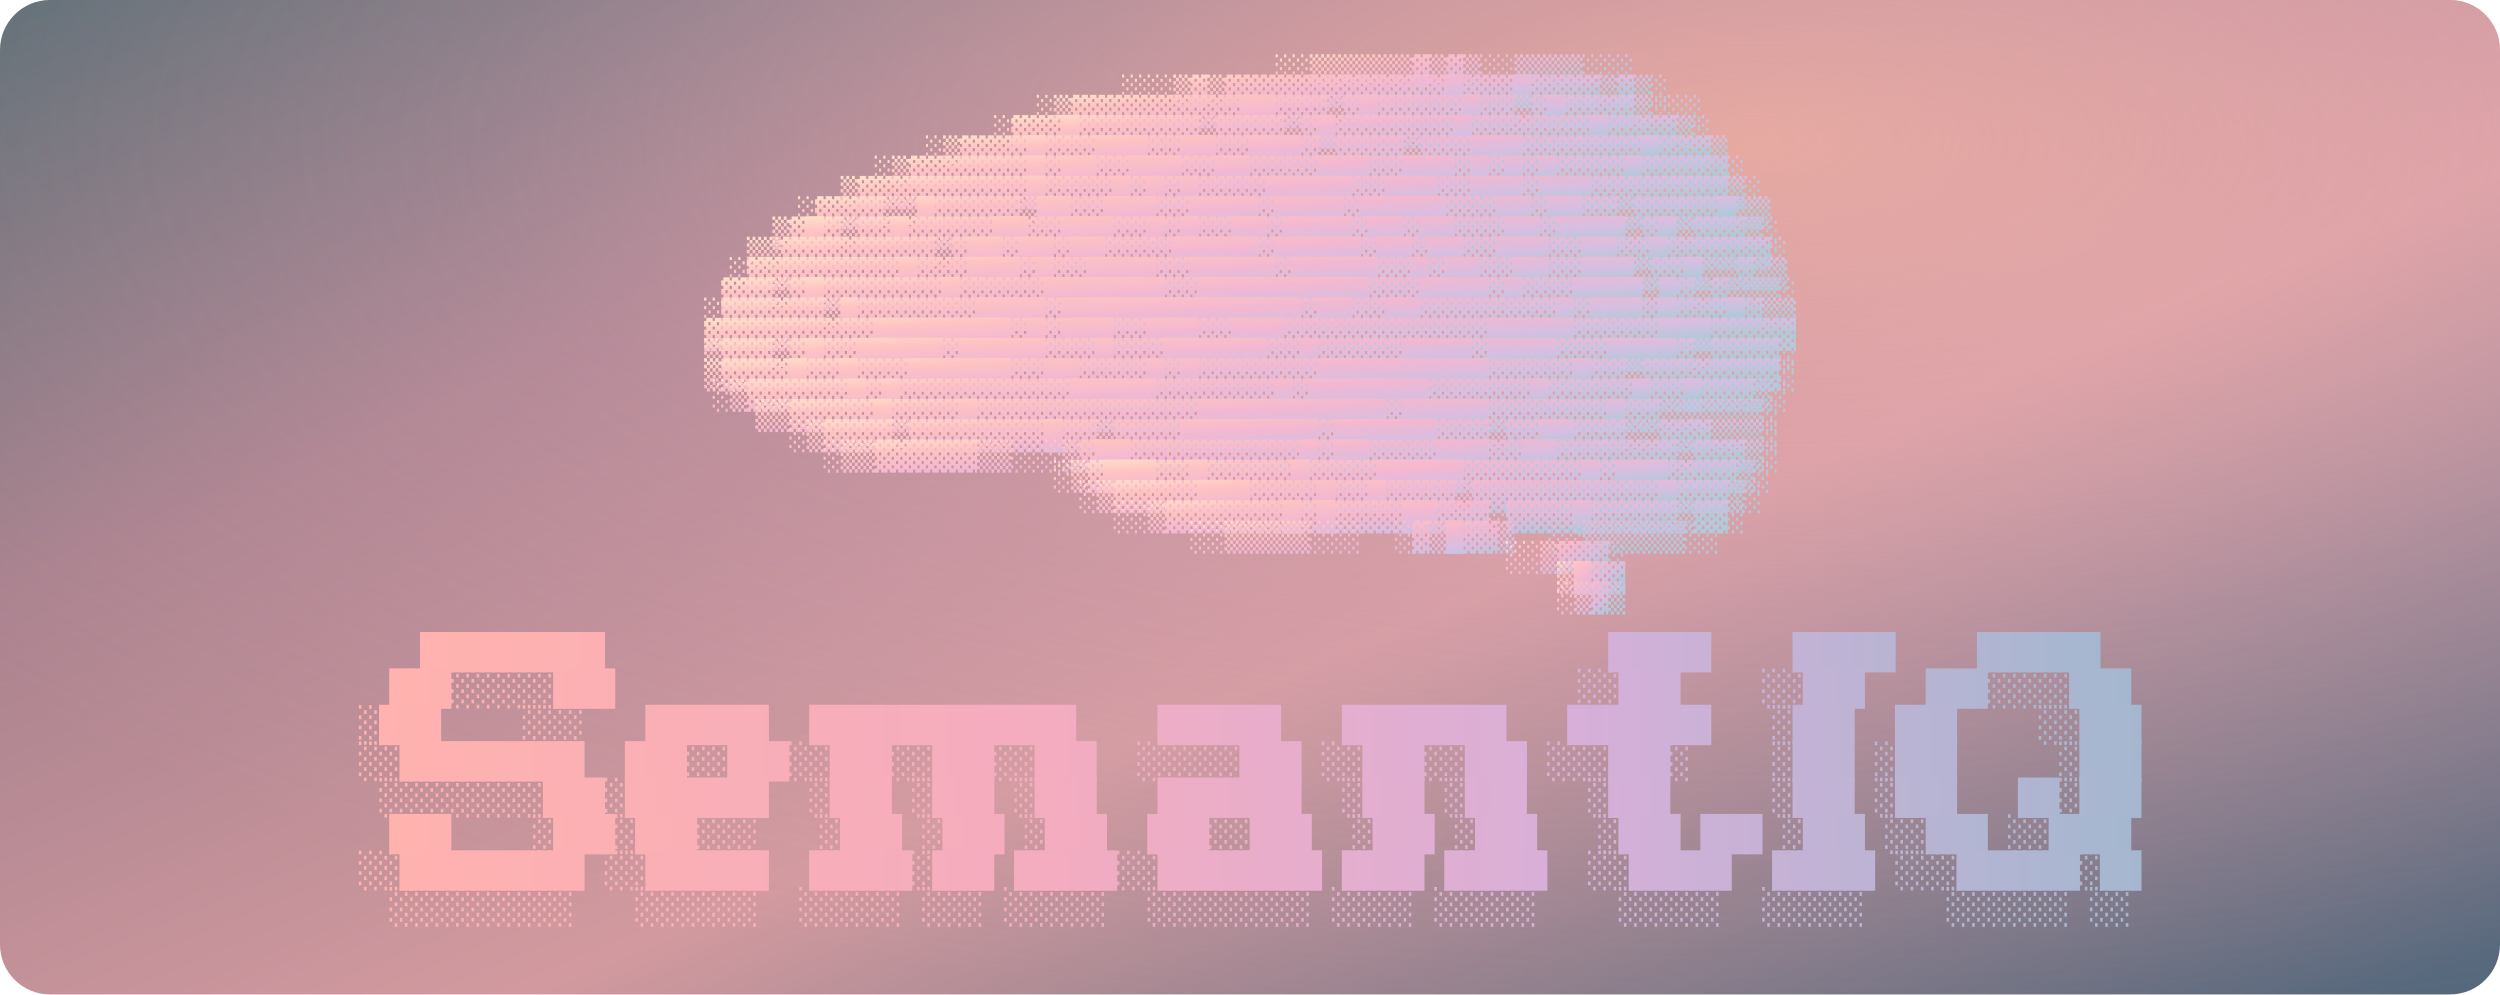
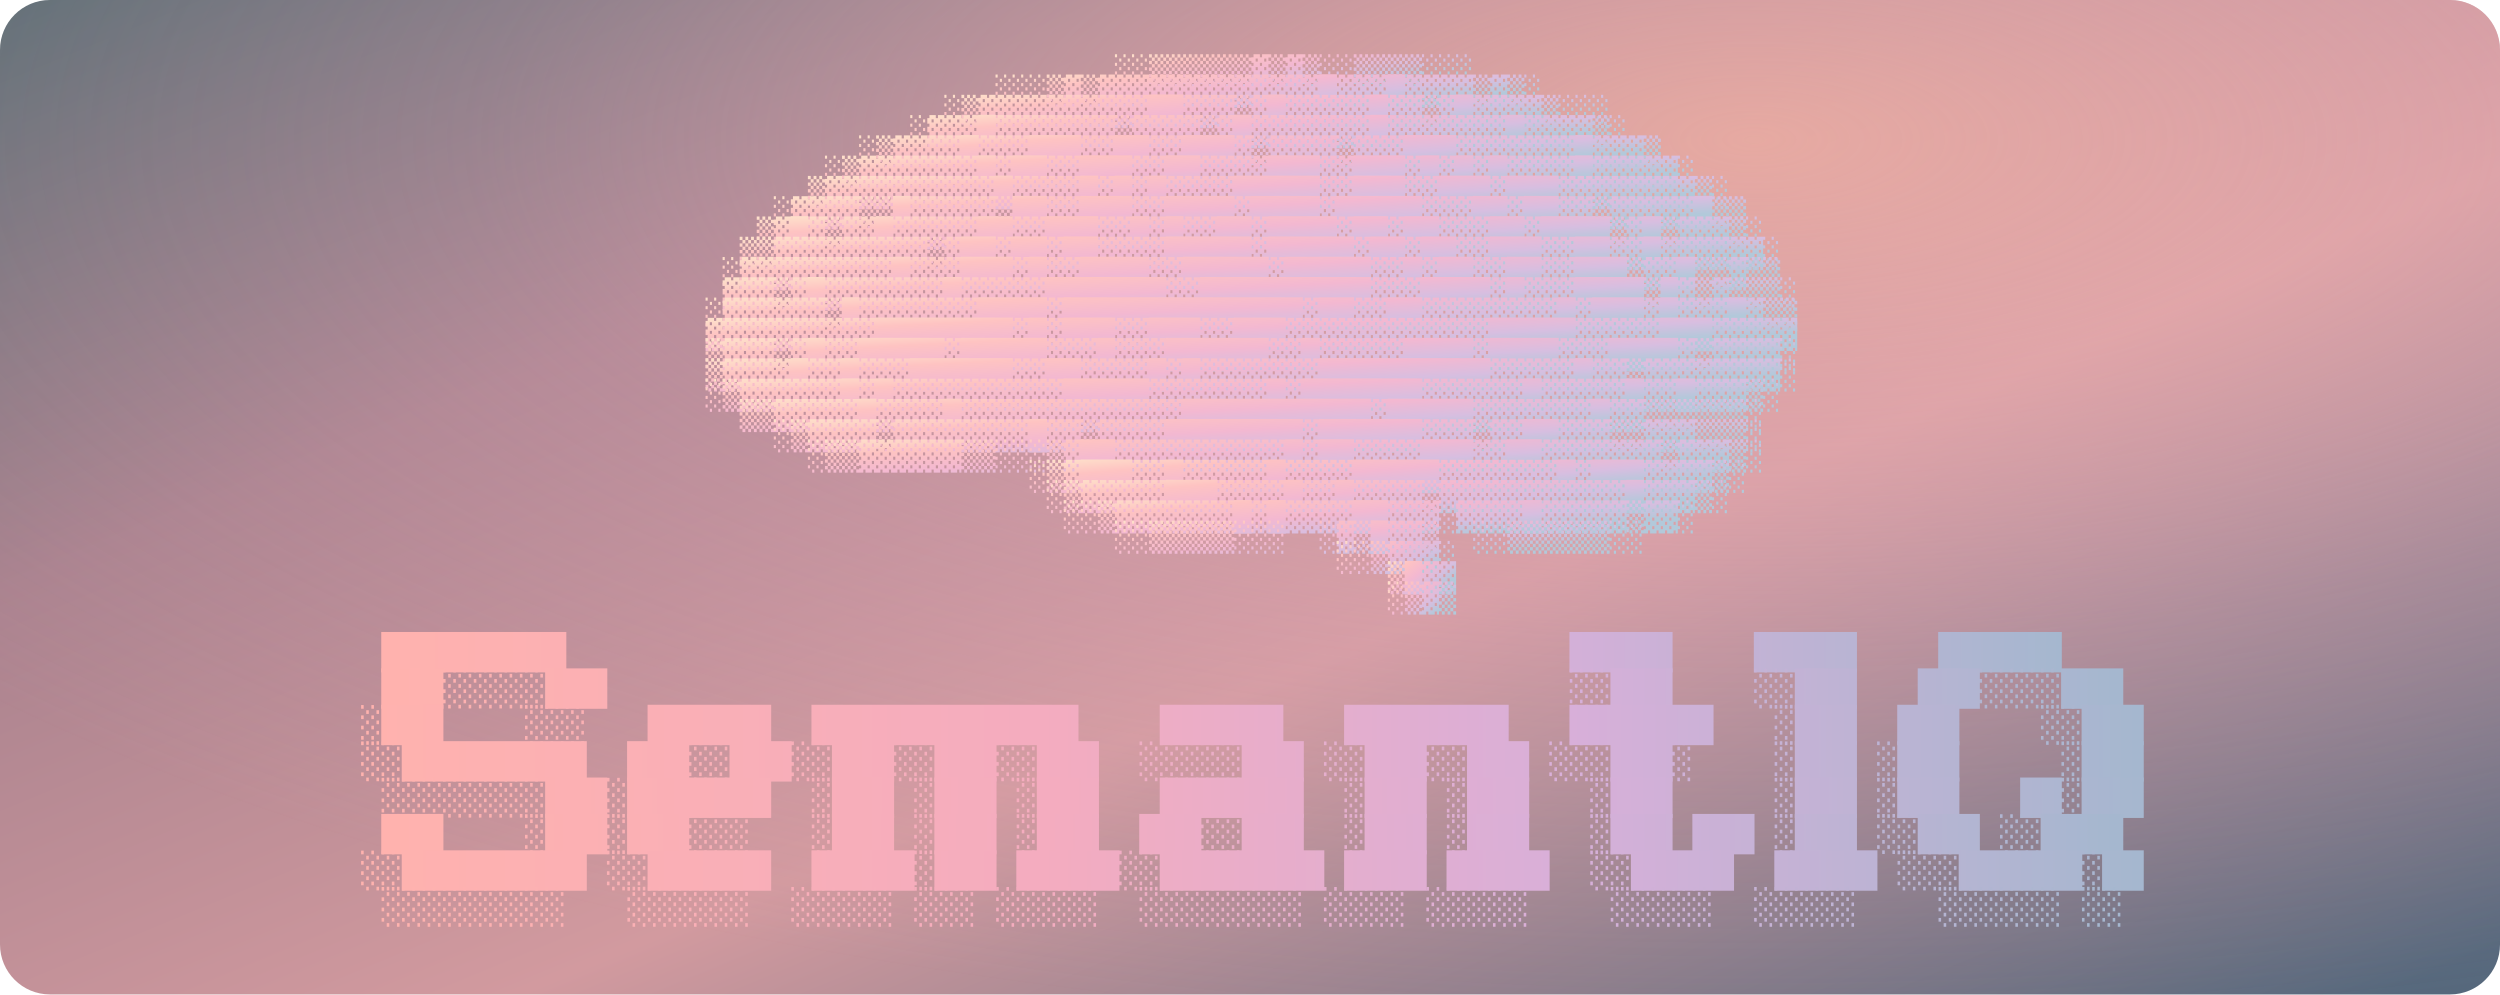
<svg xmlns="http://www.w3.org/2000/svg" width="900" height="358" viewBox="0 0 900 358" role="img" aria-labelledby="brand-title brand-desc">
  <defs>
    <linearGradient id="canvas" x1="0" y1="0" x2="1" y2="0.95">
      <stop offset="0" stop-color="#536a70" />
      <stop offset=".3" stop-color="#a9828e" />
      <stop offset=".61" stop-color="#d29a9f" />
      <stop offset="1" stop-color="#56687c" />
    </linearGradient>
    <radialGradient id="warmGlow" cx="0.7" cy="0.14" r=".9">
      <stop offset="0" stop-color="#f9b6a7" stop-opacity=".7" />
      <stop offset=".56" stop-color="#e7adc0" stop-opacity=".23" />
      <stop offset="1" stop-color="#e7adc0" stop-opacity="0" />
    </radialGradient>
    <linearGradient id="ink" x1=".05" y1="0" x2=".95" y2=".55">
      <stop offset="0" stop-color="#ffe0cb" />
      <stop offset=".22" stop-color="#ffc4c3" />
      <stop offset=".51" stop-color="#f4b9d2" />
      <stop offset=".77" stop-color="#d7bfe1" />
      <stop offset="1" stop-color="#b1cadb" />
    </linearGradient>
    <linearGradient id="title-ink" x1="0" y1="0" x2="1" y2="0">
      <stop offset="0" stop-color="#ffb2ae" />
      <stop offset=".38" stop-color="#f4acbf" />
      <stop offset=".68" stop-color="#d8afd9" />
      <stop offset="1" stop-color="#a5b7cf" />
    </linearGradient>
  </defs>
  <rect x="0" y="0" width="900" height="358" rx="18" fill="url(#canvas)" />
  <rect x="0" y="0" width="900" height="358" rx="18" fill="url(#warmGlow)" />
  <g font-family="DejaVu Sans Mono, Liberation Mono, Noto Sans Mono, monospace" font-size="10.2" font-weight="400" fill="url(#ink)" opacity=".98">
-     <text x="450" y="29.0" text-anchor="middle" xml:space="preserve">                        ░░▒▒▒▒▒▒▓▒▓▒░░▒▒▒▒░░░</text>
-     <text x="450" y="36.3" text-anchor="middle" xml:space="preserve">                 ░░░▒▓▒▓▓▓▓▓▓▓▓▓▓▓▓▓█▓▓▓█▓▓▓▓▒▓▒░</text>
-     <text x="450" y="43.6" text-anchor="middle" xml:space="preserve">              ░▒▓▓▓▓▓▓▓▓▓▓██▓▓▓▒▓█▓▓▓▓▓█▓▓▒▓█▓▓▓▓▒░░░</text>
-     <text x="450" y="50.9" text-anchor="middle" xml:space="preserve">            ░▓▓▓█▓▓▓▓▓▓▓▒▓▓▓▓▒▓█▓▓▓▓▓▓▓█▓▓▓▓▓▓▓█▓▓▓▓▒░</text>
-     <text x="450" y="58.2" text-anchor="middle" xml:space="preserve">         ░▒▓▓▓▓█▓▓▓███▓▓██▓▓███▓▒▓▓▓▓▒▓▓▓███▓▓▓▓▓▓▓█▓▓▓▒</text>
-     <text x="450" y="65.5" text-anchor="middle" xml:space="preserve">       ░▒▓▓▓▓▓▓▓█▓██▓▓███▓▓██▓▓▓▓███▓▓███▓█▓█▓█▓▓▓▓█▓▓▓▓▓░</text>
-     <text x="450" y="72.8" text-anchor="middle" xml:space="preserve">      ▒▓▓▓▓▓▓▓▓▓▓█▓▓▓▓█▓█▓█▓▓▓▓█████▓▓███▓▓███▓███▓▓▓▓▓▓▓▓▒░</text>
-     <text x="450" y="80.1" text-anchor="middle" xml:space="preserve">    ░▓▓▓▓▒▒█▓▓▓▓▓▒██▓▓███▓▓████▓████▓█████▓▓▓██▓██▓▓▒▓▓▓▓▓█▒▒</text>
-     <text x="450" y="87.4" text-anchor="middle" xml:space="preserve">   ▒▓█▓▒▓▓█▓▓▓▓▓██▓▓███▓▓█▓█▓▓██▓████▓██▓██▓▓▓██▓████▒▓█▒▓▓▓▒░</text>
-     <text x="450" y="94.7" text-anchor="middle" xml:space="preserve">  ▒▒▓▓▓▓▓▓▓▓▓▒▓██▓██▓██▓▓▓▓█████▓█████▓██▓██▓▓███▓▓██▓▓█▓▓▓▓▓▓░</text>
-     <text x="450" y="102.0" text-anchor="middle" xml:space="preserve"> ░▓▓▓▓▓▓▓▓▓█▓▓▓███▓█▓▓████▓▓█████▓█████▓▓█▓██▓▓██▓▓███▒▓▓█▒▒▓▒▒</text>
-     <text x="450" y="109.3" text-anchor="middle" xml:space="preserve"> ▓▓▓▒▓█▓▓▓▓▓▓▓█▓▓▓▓▓███████▓▓██████████▓▓▓████▓█▓▓▓████▒█▓▒▓▒▒▒░</text>
-     <text x="450" y="116.6" text-anchor="middle" xml:space="preserve">░▓▓▓▓▓▓▒█▓▓▓▓▓▓▓████▓██████████████▓██▓▓██▓▓▓▓▓▓▓▓█▓███▓█▓▓▓█▓▒▒</text>
-     <text x="450" y="123.9" text-anchor="middle" xml:space="preserve">▓▓▓▓▓▓▓▓▓▓████████▓█▓███▓▓███▓▓███▓▓▓▓▓▓▓▓▓▓▓▓█████▓▓▓▓▓███▓▓▓▓▓</text>
-     <text x="450" y="131.2" text-anchor="middle" xml:space="preserve">▒▓▓▓▒▓█▓▓█████▓█████▓▓▓█▓▓▓██████▓▓█▓▓▓▓▓████▓████▓▓▓████▓▒▓▓▓▓░</text>
-     <text x="450" y="138.5" text-anchor="middle" xml:space="preserve">▒▓▓▓▓█▓▓█▓▓▓██████▓▓██▓▓▓▓█▓█▓▓▓▓▓▓▓██████████▓▓▓▓▓█▓▓▒▓▓▓▓▓▓▓▓░</text>
-     <text x="450" y="145.8" text-anchor="middle" xml:space="preserve">░▒▓▓▓▓▓▓█▓█▓▓▓▓▓▓▓▓▓▓█████▓▓▓▓▓▓▓█▓███████▓▓▓▓▓▓█▓▓▓▓▓█▓▓█▓▓▓▒░</text>
-     <text x="450" y="153.1" text-anchor="middle" xml:space="preserve">  ▒▒▓▓▓▓▓█▓▓▓▓█▓▓▓▓▓▓▓▓▓▓▓▓▓███████████▓█████▓▓▓▓▓▓▓█▓▓▒▒▒▒▒▒░</text>
-     <text x="450" y="160.4" text-anchor="middle" xml:space="preserve">    ░▒▓▓▓▓▒▓▓▓▓▓▓▓▓█▓▓▒▓▓▓▓████████▓██████▓▓▓▒▓▓██▓▓▓▒▒▓▓▓▒▒▒░</text>
-     <text x="450" y="167.7" text-anchor="middle" xml:space="preserve">      ░▒▒▓▓▓▓▓▓▒▒░░░▒▓██▓▓▓▓▓▓▓▓▓▓█▓██▓▓▓▓███▓▓██▓▓▓▓▓▓▓▒▓▓▓▒░</text>
-     <text x="450" y="175.0" text-anchor="middle" xml:space="preserve">                   ░▒▓███▓▓█▓▓▓▓▓█▓▓▓▓█████▓▓▓▓▓▓▓█▓███▓▓▓▓▒░</text>
-     <text x="450" y="182.3" text-anchor="middle" xml:space="preserve">                    ░▒▓▓▓▓▓███▓▓▓▓█▓▓█▓▓▓▓▒▓▓▓▓▓▓▓▓▓▓▓█▓▓▓▒░</text>
-     <text x="450" y="189.6" text-anchor="middle" xml:space="preserve">                     ░░▒▓▓▓▓▓▓▓█▓█▓▓▓▓██▓▓▓░▓▓▓▓█▓▓▓▓▓▒▓▓░</text>
-     <text x="450" y="196.9" text-anchor="middle" xml:space="preserve">                        ░░▒▒▒▒▒░░░  ░▓▒█▓▓▒  ░░▒▒▒▒▒▒░░</text>
-     <text x="450" y="204.2" text-anchor="middle" xml:space="preserve">                                     ░░▒▓▓▓░</text>
-     <text x="450" y="211.5" text-anchor="middle" xml:space="preserve">                                        ▒█▓▓</text>
-     <text x="450" y="218.8" text-anchor="middle" xml:space="preserve">                                        ░▒▓▒</text>
+     <text x="254" y="29.0" text-anchor="start" xml:space="preserve">                        ░░▒▒▒▒▒▒▓▒▓▒░░▒▒▒▒░░░</text>
+     <text x="254" y="36.3" text-anchor="start" xml:space="preserve">                 ░░░▒▓▒▓▓▓▓▓▓▓▓▓▓▓▓▓█▓▓▓█▓▓▓▓▒▓▒░</text>
+     <text x="254" y="43.6" text-anchor="start" xml:space="preserve">              ░▒▓▓▓▓▓▓▓▓▓▓██▓▓▓▒▓█▓▓▓▓▓█▓▓▒▓█▓▓▓▓▒░░░</text>
+     <text x="254" y="50.9" text-anchor="start" xml:space="preserve">            ░▓▓▓█▓▓▓▓▓▓▓▒▓▓▓▓▒▓█▓▓▓▓▓▓▓█▓▓▓▓▓▓▓█▓▓▓▓▒░</text>
+     <text x="254" y="58.2" text-anchor="start" xml:space="preserve">         ░▒▓▓▓▓█▓▓▓███▓▓██▓▓███▓▒▓▓▓▓▒▓▓▓███▓▓▓▓▓▓▓█▓▓▓▒</text>
+     <text x="254" y="65.5" text-anchor="start" xml:space="preserve">       ░▒▓▓▓▓▓▓▓█▓██▓▓███▓▓██▓▓▓▓███▓▓███▓█▓█▓█▓▓▓▓█▓▓▓▓▓░</text>
+     <text x="254" y="72.8" text-anchor="start" xml:space="preserve">      ▒▓▓▓▓▓▓▓▓▓▓█▓▓▓▓█▓█▓█▓▓▓▓█████▓▓███▓▓███▓███▓▓▓▓▓▓▓▓▒░</text>
+     <text x="254" y="80.1" text-anchor="start" xml:space="preserve">    ░▓▓▓▓▒▒█▓▓▓▓▓▒██▓▓███▓▓████▓████▓█████▓▓▓██▓██▓▓▒▓▓▓▓▓█▒▒</text>
+     <text x="254" y="87.4" text-anchor="start" xml:space="preserve">   ▒▓█▓▒▓▓█▓▓▓▓▓██▓▓███▓▓█▓█▓▓██▓████▓██▓██▓▓▓██▓████▒▓█▒▓▓▓▒░</text>
+     <text x="254" y="94.7" text-anchor="start" xml:space="preserve">  ▒▒▓▓▓▓▓▓▓▓▓▒▓██▓██▓██▓▓▓▓█████▓█████▓██▓██▓▓███▓▓██▓▓█▓▓▓▓▓▓░</text>
+     <text x="254" y="102.0" text-anchor="start" xml:space="preserve"> ░▓▓▓▓▓▓▓▓▓█▓▓▓███▓█▓▓████▓▓█████▓█████▓▓█▓██▓▓██▓▓███▒▓▓█▒▒▓▒▒</text>
+     <text x="254" y="109.3" text-anchor="start" xml:space="preserve"> ▓▓▓▒▓█▓▓▓▓▓▓▓█▓▓▓▓▓███████▓▓██████████▓▓▓████▓█▓▓▓████▒█▓▒▓▒▒▒░</text>
+     <text x="254" y="116.6" text-anchor="start" xml:space="preserve">░▓▓▓▓▓▓▒█▓▓▓▓▓▓▓████▓██████████████▓██▓▓██▓▓▓▓▓▓▓▓█▓███▓█▓▓▓█▓▒▒</text>
+     <text x="254" y="123.9" text-anchor="start" xml:space="preserve">▓▓▓▓▓▓▓▓▓▓████████▓█▓███▓▓███▓▓███▓▓▓▓▓▓▓▓▓▓▓▓█████▓▓▓▓▓███▓▓▓▓▓</text>
+     <text x="254" y="131.2" text-anchor="start" xml:space="preserve">▒▓▓▓▒▓█▓▓█████▓█████▓▓▓█▓▓▓██████▓▓█▓▓▓▓▓████▓████▓▓▓████▓▒▓▓▓▓░</text>
+     <text x="254" y="138.5" text-anchor="start" xml:space="preserve">▒▓▓▓▓█▓▓█▓▓▓██████▓▓██▓▓▓▓█▓█▓▓▓▓▓▓▓██████████▓▓▓▓▓█▓▓▒▓▓▓▓▓▓▓▓░</text>
+     <text x="254" y="145.8" text-anchor="start" xml:space="preserve">░▒▓▓▓▓▓▓█▓█▓▓▓▓▓▓▓▓▓▓█████▓▓▓▓▓▓▓█▓███████▓▓▓▓▓▓█▓▓▓▓▓█▓▓█▓▓▓▒░</text>
+     <text x="254" y="153.1" text-anchor="start" xml:space="preserve">  ▒▒▓▓▓▓▓█▓▓▓▓█▓▓▓▓▓▓▓▓▓▓▓▓▓███████████▓█████▓▓▓▓▓▓▓█▓▓▒▒▒▒▒▒░</text>
+     <text x="254" y="160.4" text-anchor="start" xml:space="preserve">    ░▒▓▓▓▓▒▓▓▓▓▓▓▓▓█▓▓▒▓▓▓▓████████▓██████▓▓▓▒▓▓██▓▓▓▒▒▓▓▓▒▒▒░</text>
+     <text x="254" y="167.7" text-anchor="start" xml:space="preserve">      ░▒▒▓▓▓▓▓▓▒▒░░░▒▓██▓▓▓▓▓▓▓▓▓▓█▓██▓▓▓▓███▓▓██▓▓▓▓▓▓▓▒▓▓▓▒░</text>
+     <text x="254" y="175.0" text-anchor="start" xml:space="preserve">                   ░▒▓███▓▓█▓▓▓▓▓█▓▓▓▓█████▓▓▓▓▓▓▓█▓███▓▓▓▓▒░</text>
+     <text x="254" y="182.3" text-anchor="start" xml:space="preserve">                    ░▒▓▓▓▓▓███▓▓▓▓█▓▓█▓▓▓▓▒▓▓▓▓▓▓▓▓▓▓▓█▓▓▓▒░</text>
+     <text x="254" y="189.6" text-anchor="start" xml:space="preserve">                     ░░▒▓▓▓▓▓▓▓█▓█▓▓▓▓██▓▓▓░▓▓▓▓█▓▓▓▓▓▒▓▓░</text>
+     <text x="254" y="196.9" text-anchor="start" xml:space="preserve">                        ░░▒▒▒▒▒░░░  ░▓▒█▓▓▒  ░░▒▒▒▒▒▒░░</text>
+     <text x="254" y="204.2" text-anchor="start" xml:space="preserve">                                     ░░▒▓▓▓░</text>
+     <text x="254" y="211.5" text-anchor="start" xml:space="preserve">                                        ▒█▓▓</text>
+     <text x="254" y="218.8" text-anchor="start" xml:space="preserve">                                        ░▒▓▒</text>
  </g>
  <g font-family="DejaVu Sans Mono, Liberation Mono, Noto Sans Mono, monospace" font-size="12.25" font-weight="400" fill="url(#title-ink)">
-     <text x="450" y="239.0" text-anchor="middle" xml:space="preserve"> █████████                                                 █████    █████    ██████</text>
-     <text x="450" y="252.1" text-anchor="middle" xml:space="preserve"> ███░░░░░███                                               ░░███    ░░███   ███░░░░███</text>
-     <text x="450" y="265.2" text-anchor="middle" xml:space="preserve">░███    ░░░   ██████  █████████████    ██████   ████████   ███████   ░███  ███    ░░███</text>
-     <text x="450" y="278.3" text-anchor="middle" xml:space="preserve">░░█████████  ███░░███░░███░░███░░███  ░░░░░███ ░░███░░███ ░░░███░    ░███ ░███     ░███</text>
-     <text x="450" y="291.4" text-anchor="middle" xml:space="preserve"> ░░░░░░░░███░███████  ░███ ░███ ░███   ███████  ░███ ░███   ░███     ░███ ░███   ██░███</text>
-     <text x="450" y="304.5" text-anchor="middle" xml:space="preserve"> ███    ░███░███░░░   ░███ ░███ ░███  ███░░███  ░███ ░███   ░███ ███ ░███ ░░███ ░░████</text>
-     <text x="450" y="317.6" text-anchor="middle" xml:space="preserve">░░█████████ ░░██████  █████░███ █████░░████████ ████ █████  ░░█████  █████ ░░░██████░██</text>
-     <text x="450" y="330.7" text-anchor="middle" xml:space="preserve"> ░░░░░░░░░   ░░░░░░  ░░░░░ ░░░ ░░░░░  ░░░░░░░░ ░░░░ ░░░░░    ░░░░░  ░░░░░    ░░░░░░ ░░</text>
+     <text x="130" y="239.0" text-anchor="start" xml:space="preserve"> █████████                                                 █████    █████    ██████</text>
+     <text x="130" y="252.1" text-anchor="start" xml:space="preserve"> ███░░░░░███                                               ░░███    ░░███   ███░░░░███</text>
+     <text x="130" y="265.2" text-anchor="start" xml:space="preserve">░███    ░░░   ██████  █████████████    ██████   ████████   ███████   ░███  ███    ░░███</text>
+     <text x="130" y="278.3" text-anchor="start" xml:space="preserve">░░█████████  ███░░███░░███░░███░░███  ░░░░░███ ░░███░░███ ░░░███░    ░███ ░███     ░███</text>
+     <text x="130" y="291.4" text-anchor="start" xml:space="preserve"> ░░░░░░░░███░███████  ░███ ░███ ░███   ███████  ░███ ░███   ░███     ░███ ░███   ██░███</text>
+     <text x="130" y="304.5" text-anchor="start" xml:space="preserve"> ███    ░███░███░░░   ░███ ░███ ░███  ███░░███  ░███ ░███   ░███ ███ ░███ ░░███ ░░████</text>
+     <text x="130" y="317.6" text-anchor="start" xml:space="preserve">░░█████████ ░░██████  █████░███ █████░░████████ ████ █████  ░░█████  █████ ░░░██████░██</text>
+     <text x="130" y="330.7" text-anchor="start" xml:space="preserve"> ░░░░░░░░░   ░░░░░░  ░░░░░ ░░░ ░░░░░  ░░░░░░░░ ░░░░ ░░░░░    ░░░░░  ░░░░░    ░░░░░░ ░░</text>
  </g>
</svg>
